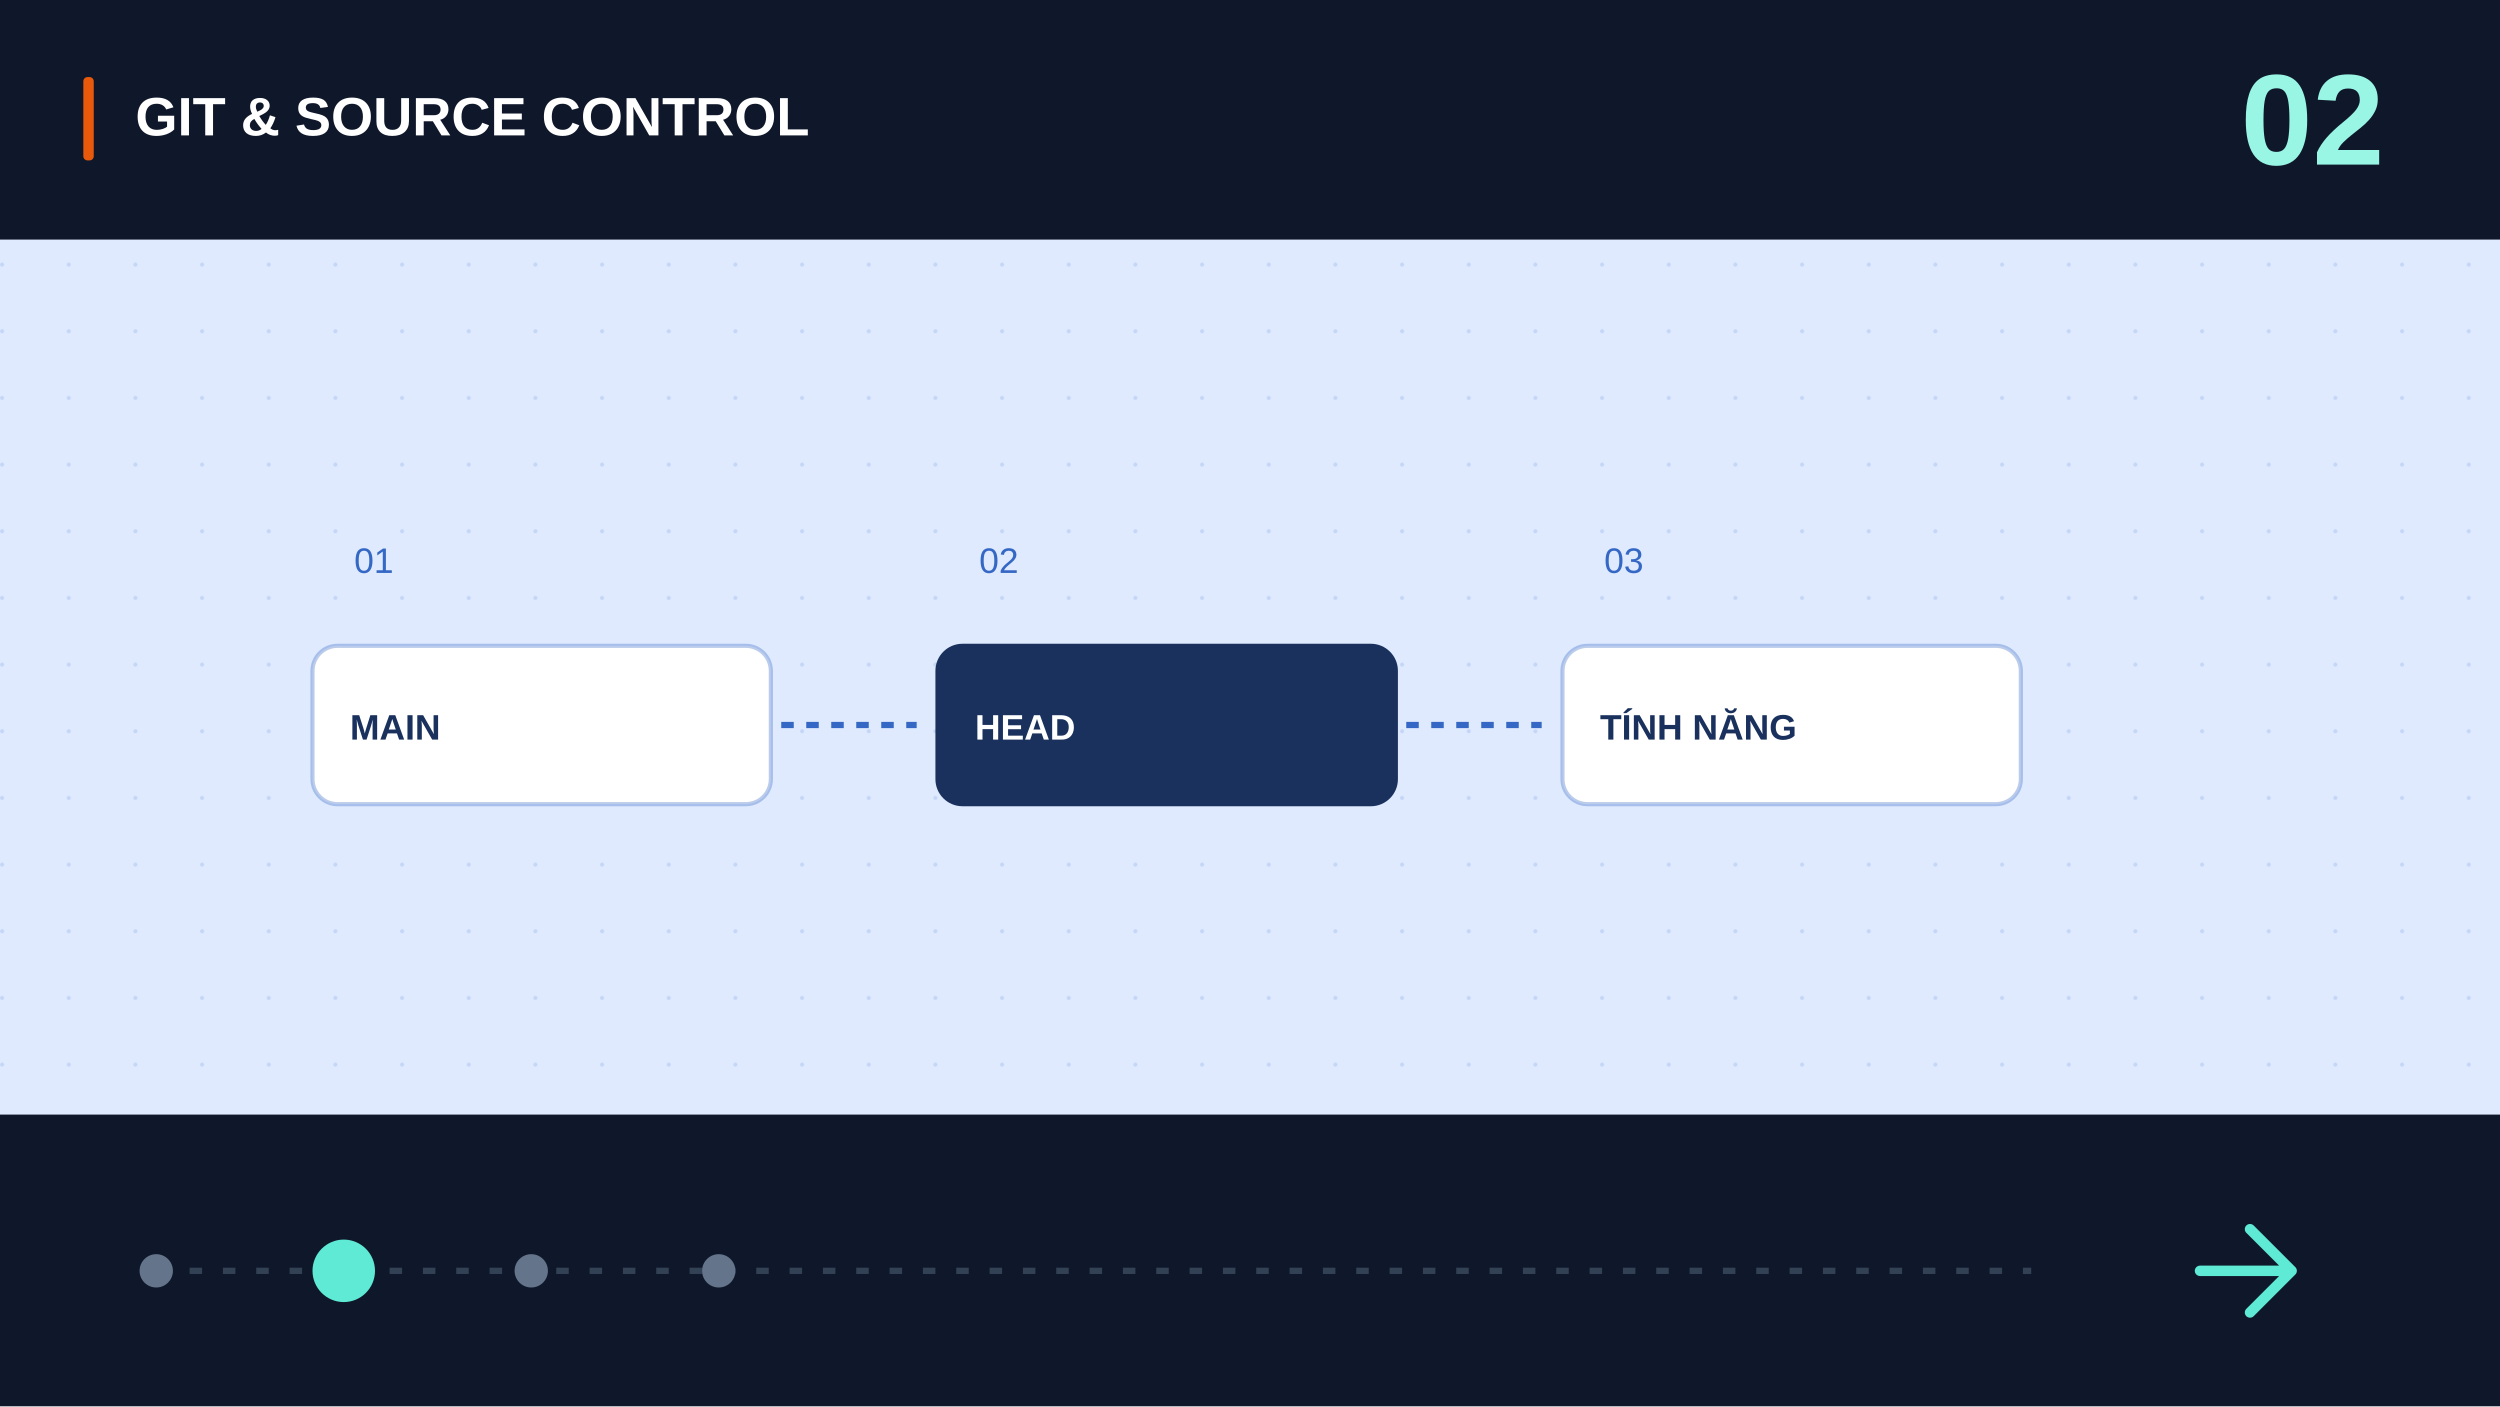
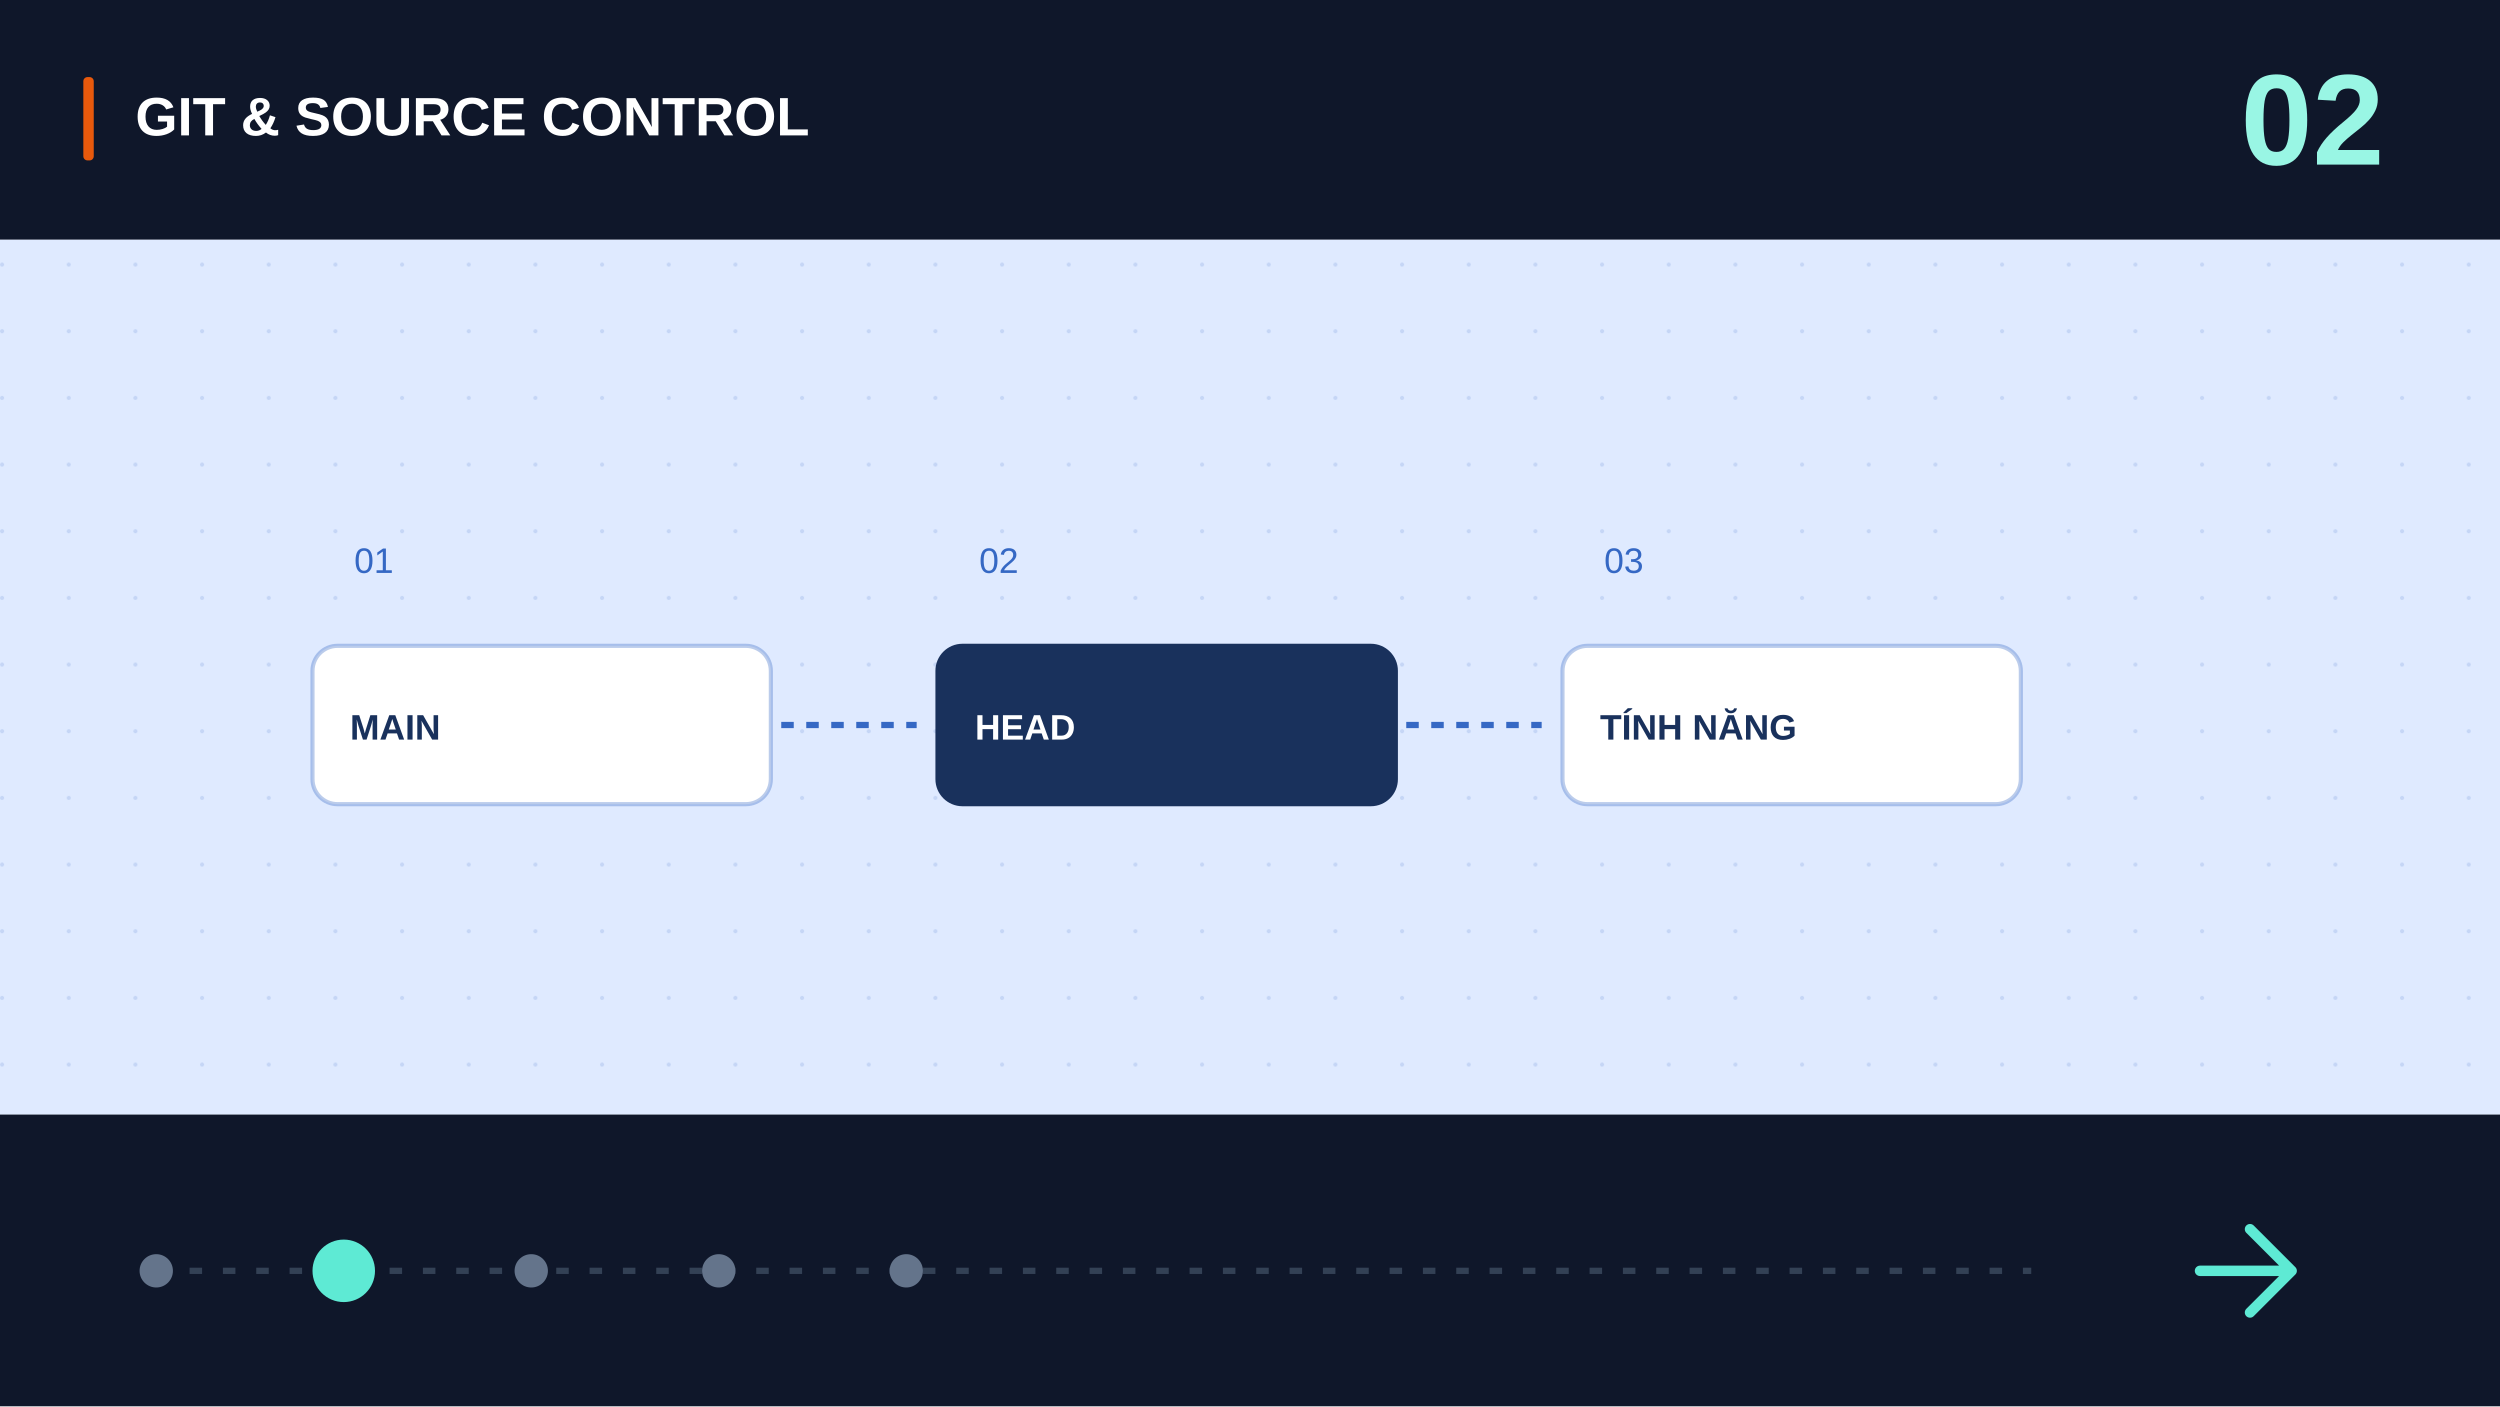
<svg xmlns="http://www.w3.org/2000/svg" width="1200" height="675" viewBox="0 0 1200 675">
  <rect width="1200" height="675" fill="#edf2f7" />
  <svg x="0" y="115" width="1200" height="420" viewBox="0 85 1200 420">
    <defs>
      <pattern id="grid" width="32" height="32" patternUnits="userSpaceOnUse">
        <circle cx="1" cy="1" r="1" fill="#3568c4" opacity=".15" />
      </pattern>
    </defs>
    <rect x="0" y="0" width="1200" height="675" rx="0" fill="#dfeaff" stroke="none" stroke-width="2" />
    <rect width="1200" height="675" fill="url(#grid)" />
    <text x="54" y="51" font-family="Arial, sans-serif" font-size="14" font-weight="600" fill="#19315c">ANTBLOG / ENGINEERING NOTES</text>
    <text x="1080" y="51" font-family="Arial, sans-serif" font-size="16" font-weight="500" fill="#19315c">657</text>
    <path d="M54 73L1146 73" stroke="#3568c433" stroke-width="3" fill="none" />
    <rect x="150" y="280" width="220" height="76" rx="12" fill="#ffffff" stroke="#3568c455" stroke-width="2" />
    <text x="168" y="325" font-family="Arial, sans-serif" font-size="17" font-weight="600" fill="#19315c">MAIN</text>
    <path d="M375 318L440 318" stroke="#3568c4" stroke-width="3" fill="none" stroke-dasharray="6 6" />
    <rect x="450" y="280" width="220" height="76" rx="12" fill="#19315c" stroke="#19315c" stroke-width="2" />
    <text x="468" y="325" font-family="Arial, sans-serif" font-size="17" font-weight="600" fill="#ffffff">HEAD</text>
    <path d="M675 318L740 318" stroke="#3568c4" stroke-width="3" fill="none" stroke-dasharray="6 6" />
    <rect x="750" y="280" width="220" height="76" rx="12" fill="#ffffff" stroke="#3568c455" stroke-width="2" />
    <text x="768" y="325" font-family="Arial, sans-serif" font-size="17" font-weight="600" fill="#19315c">TÍNH NĂNG</text>
    <text x="170" y="245" font-family="Arial, sans-serif" font-size="17" font-weight="500" fill="#3568c4">01</text>
    <text x="470" y="245" font-family="Arial, sans-serif" font-size="17" font-weight="500" fill="#3568c4">02</text>
    <text x="770" y="245" font-family="Arial, sans-serif" font-size="17" font-weight="500" fill="#3568c4">03</text>
    <rect x="0" y="507" width="1200" height="168" rx="0" fill="#19315c" stroke="none" stroke-width="2" />
    <rect x="54" y="539" width="5" height="81" rx="0" fill="#3568c4" stroke="none" stroke-width="2" />
    <text x="78" y="578" font-family="Arial, sans-serif" font-size="60" font-weight="700" fill="#ffffff">NHÁNH · HEAD</text>
    <text x="80" y="620" font-family="Arial, sans-serif" font-size="20" font-weight="500" fill="#cbd5e1">Con trỏ di động trên đồ thị commit</text>
  </svg>
  <rect width="1200" height="115" fill="#0f172a" />
  <rect x="40" y="37" width="5" height="40" rx="2" fill="#E8590C" />
  <text x="65" y="65" font-family="Arial,sans-serif" font-size="26" font-weight="700" fill="white">GIT &amp; SOURCE CONTROL</text>
  <text x="1110" y="79" text-anchor="middle" font-family="Arial,sans-serif" font-size="62" font-weight="700" fill="#99f6e4">02</text>
  <rect y="535" width="1200" height="140" fill="#0f172a" />
  <path d="M75 610h900" stroke="#334155" stroke-width="3" stroke-dasharray="6 10" />
  <circle cx="75" cy="610" r="8" fill="#64748b" />
  <circle cx="165" cy="610" r="15" fill="#5eead4" />
  <circle cx="255" cy="610" r="8" fill="#64748b" />
  <circle cx="345" cy="610" r="8" fill="#64748b" />
+   <circle cx="435" cy="610" r="8" fill="#64748b" />
  <path d="m1080 590 20 20-20 20m-24-20h44" fill="none" stroke="#5eead4" stroke-width="5" stroke-linecap="round" stroke-linejoin="round" />
</svg>
